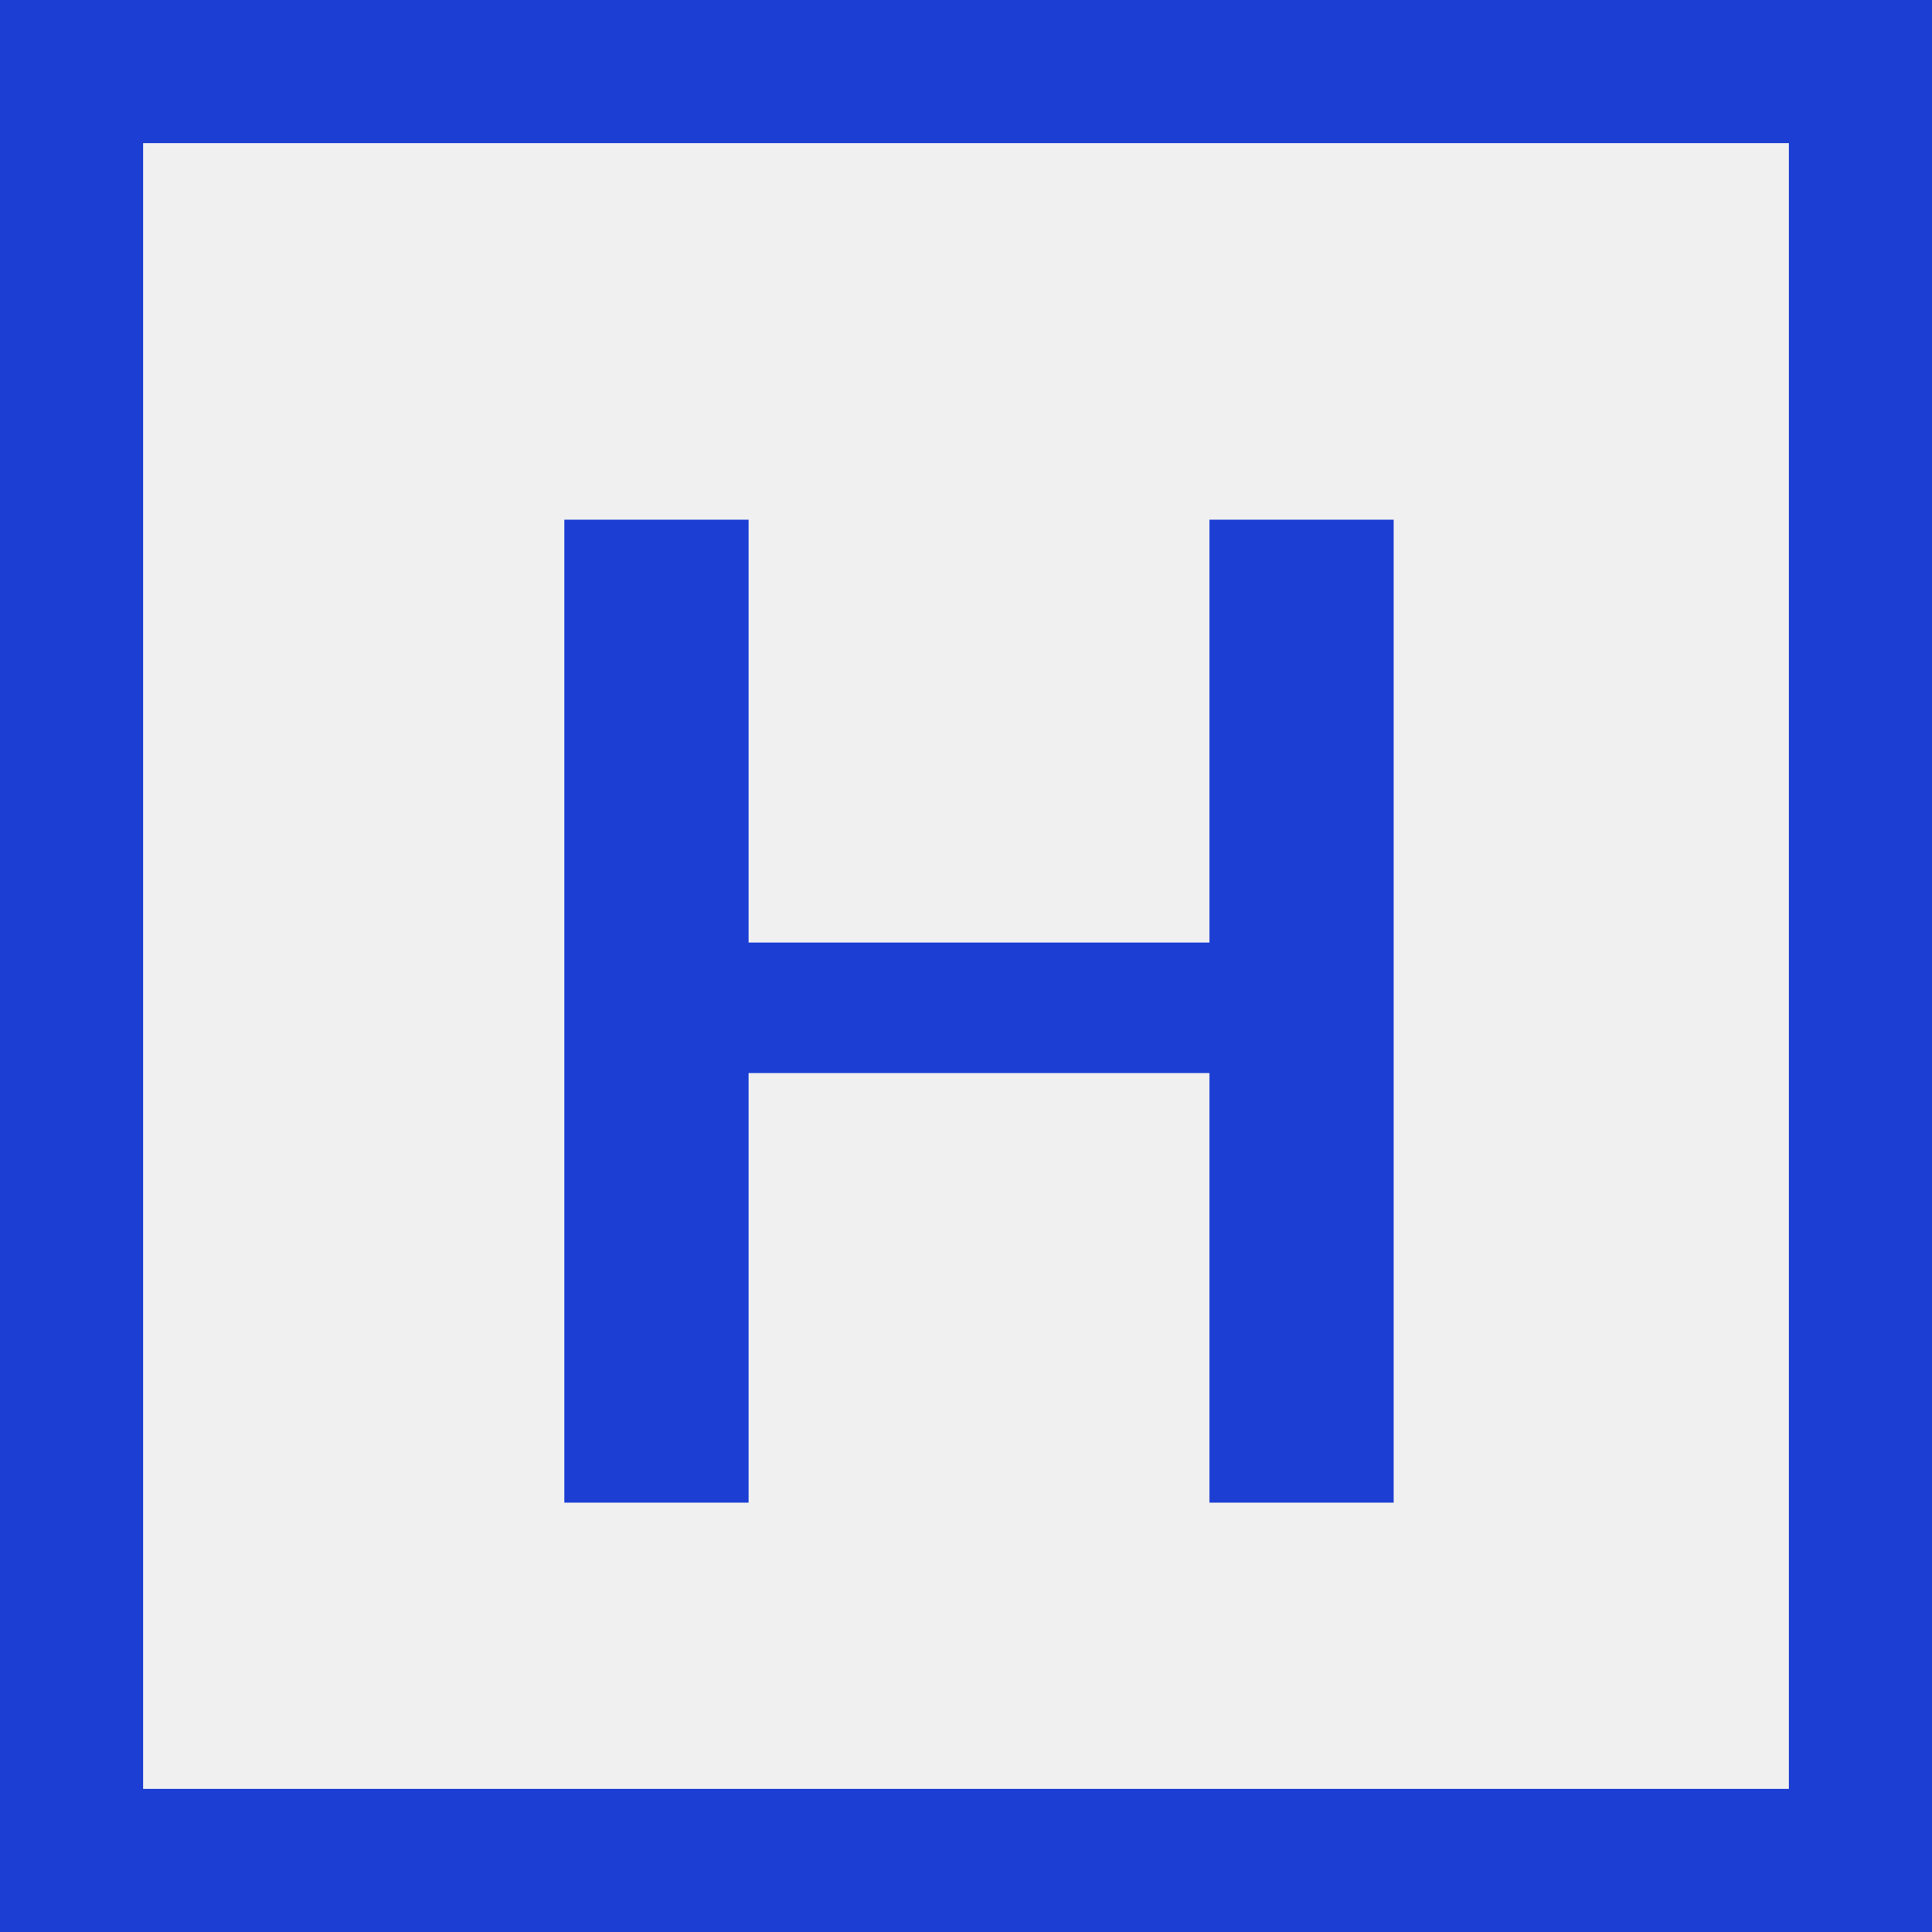
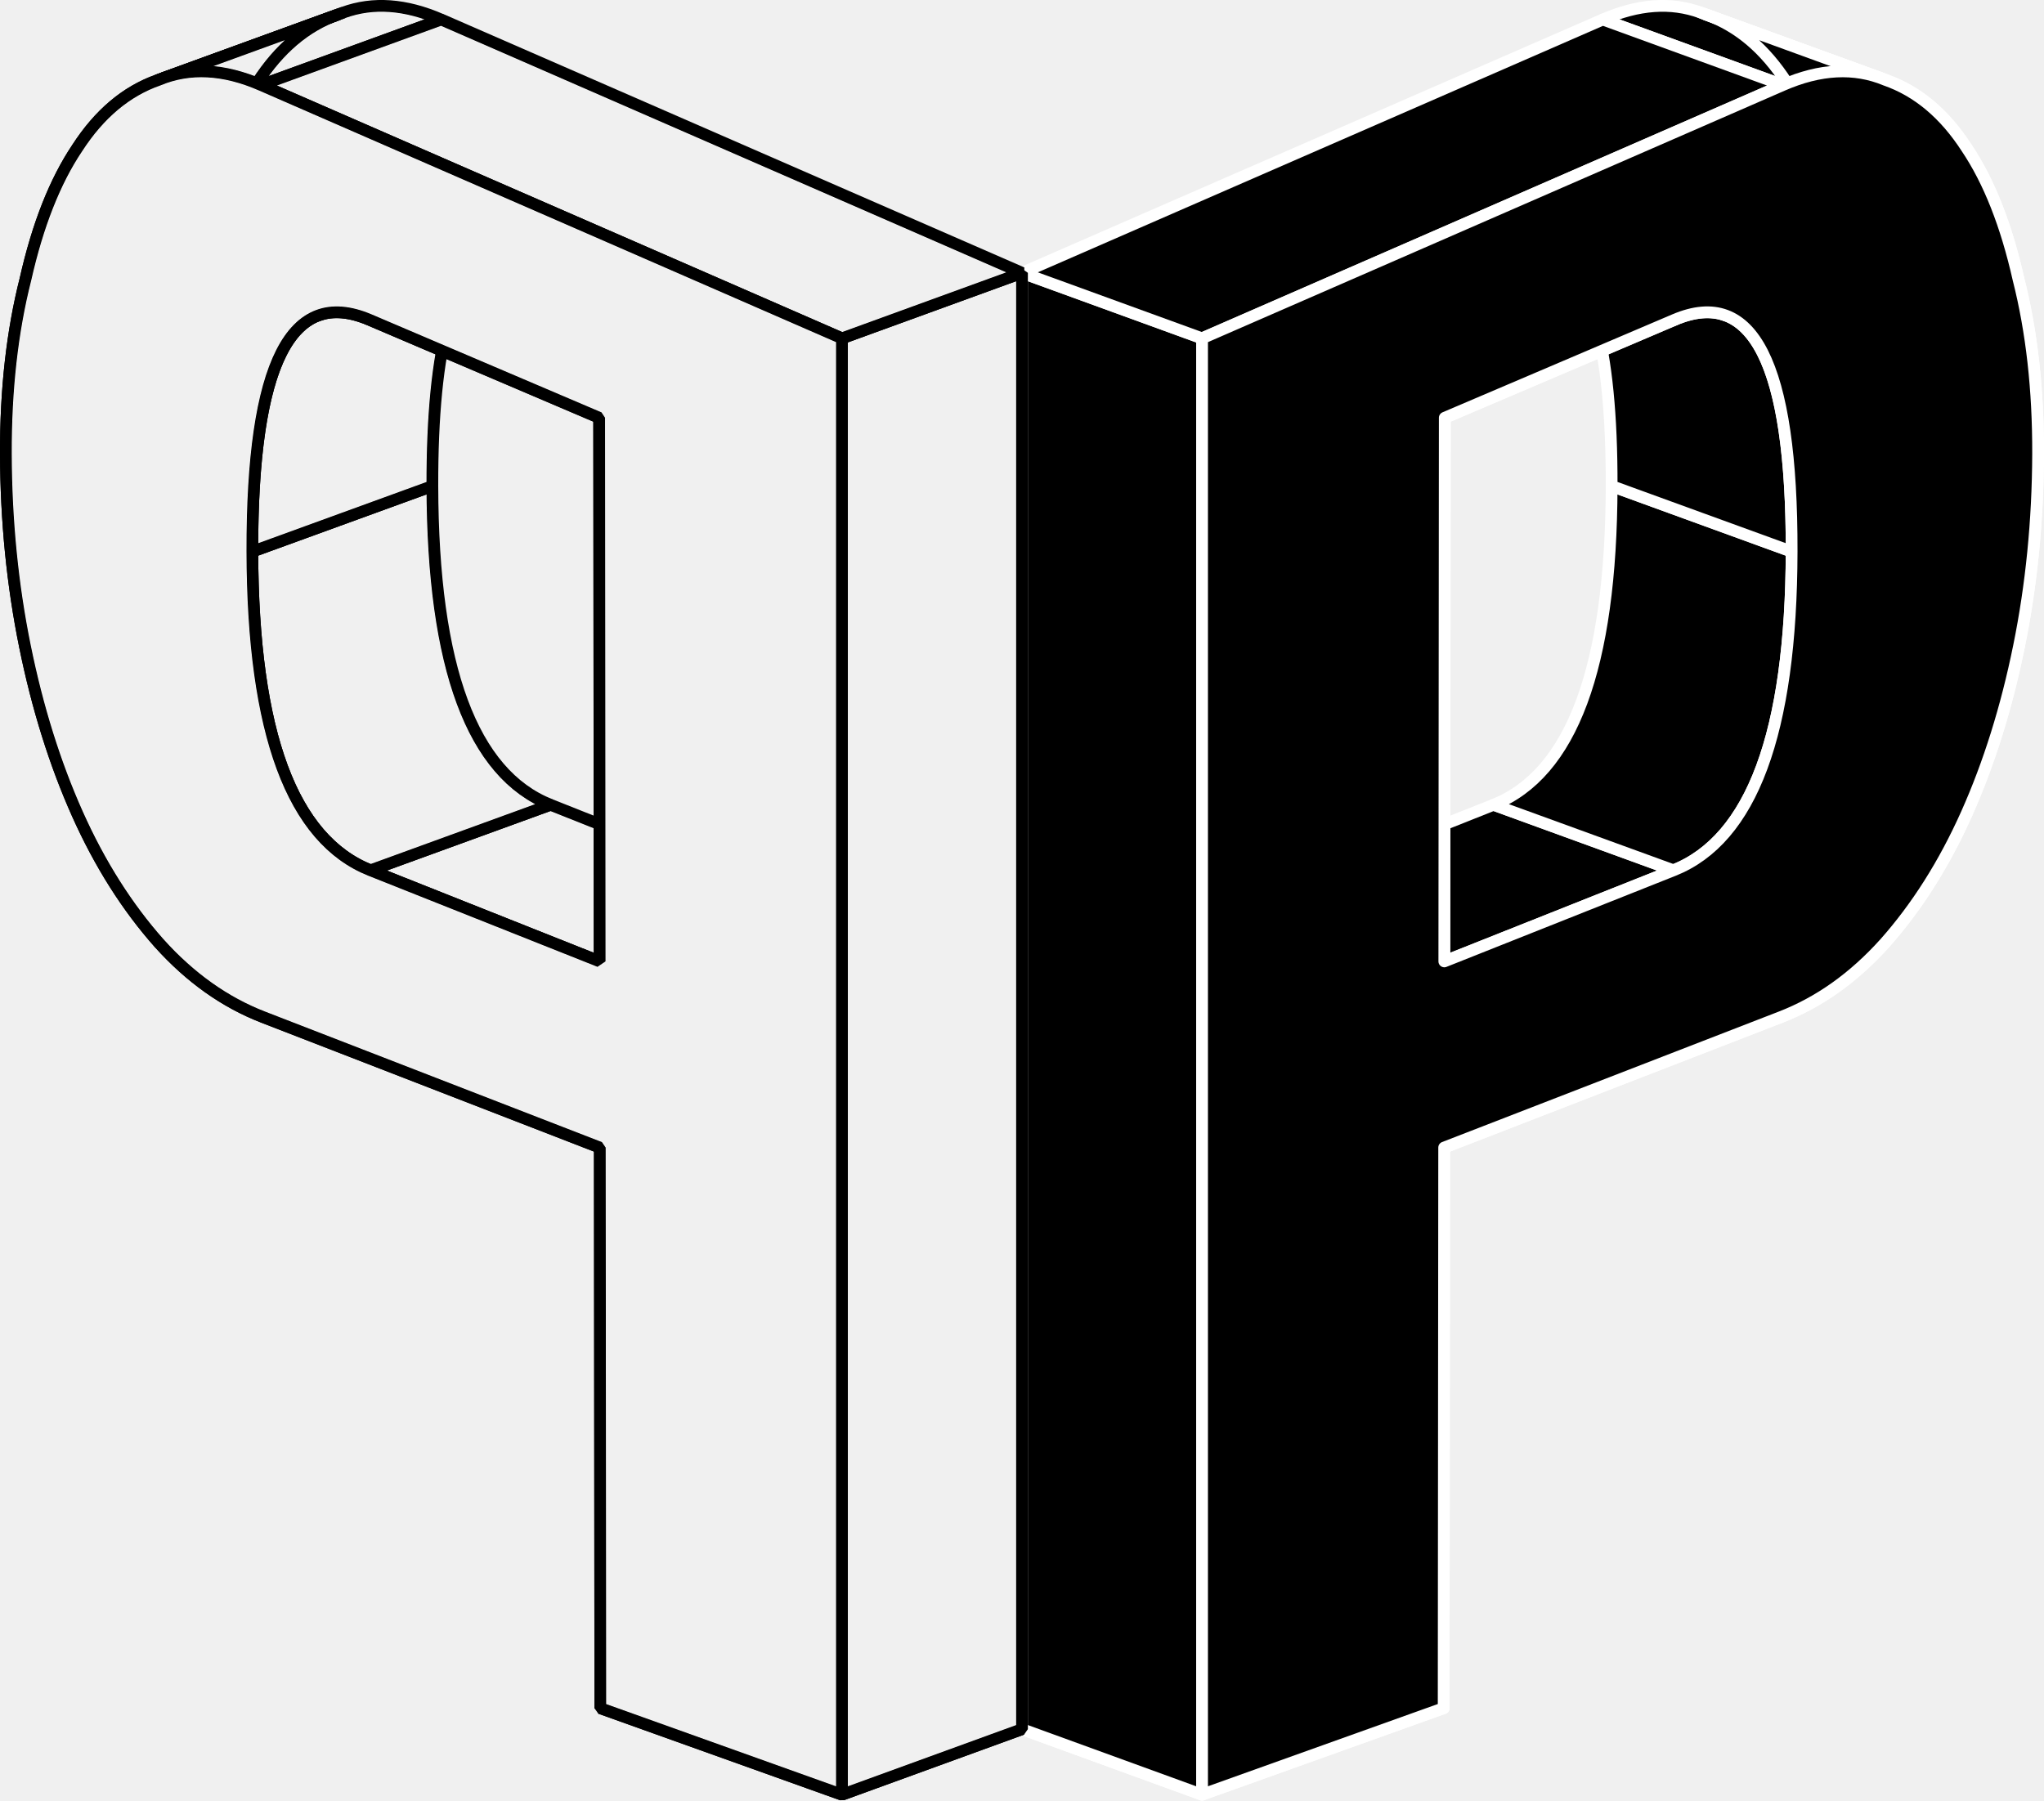
- <svg xmlns="http://www.w3.org/2000/svg" width="54px" height="54px" viewBox="0 0 54 54" version="1.1">
-   <defs />
-   <g id="Page-1" stroke="none" stroke-width="1" fill="none" fill-rule="evenodd">
-     <g id="logo-mobile">
-       <rect id="Rectangle-6" stroke="#1C3ED3" stroke-width="4" fill-rule="nonzero" x="2" y="2" width="50" height="50" />
-       <polygon id="H" fill="#1C3ED3" points="38.954 42 33.805 42 33.805 29.992 20.923 29.992 20.923 42 15.774 42 15.774 14.526 20.923 14.526 20.923 26.344 33.805 26.344 33.805 14.526 38.954 14.526" />
+ <svg xmlns="http://www.w3.org/2000/svg" width="86.872mm" height="76.533mm" viewBox="0 0 86.872 76.533" version="1.1" id="svg5">
+   <defs id="defs2">
+     <linearGradient id="linearGradient4608">
+       <stop style="stop-color:#ffffff;stop-opacity:1;" offset="0" id="stop4606" />
+     </linearGradient>
+   </defs>
+   <g id="layer1" transform="translate(-105.6342,-26.32383)">
+     <g id="g2730" style="stroke:#ffffff;stroke-width:0.307;stroke-linecap:butt;stroke-dasharray:none;stroke-opacity:1" transform="matrix(1.628355,0,0,1.628355,-107.8144,-19.30986)">
+       <g style="font-weight:bold;font-size:47.048px;font-family:Unispace;-inkscape-font-specification:'Unispace Bold';fill:#000000;stroke:#ffffff;stroke-width:0.307;stroke-linecap:butt;stroke-linejoin:round;stroke-dasharray:none;stroke-opacity:1" id="g2727">
+         <path d="m 177.615,30.245 c 0.926,-0.404 1.778,-0.466 2.552,-0.184 l -4.698,-1.71 c -0.775,-0.282 -1.626,-0.22 -2.553,0.184 z" id="path2685" style="stroke:#ffffff;stroke-width:0.307;stroke-linecap:butt;stroke-dasharray:none;stroke-opacity:1" />
+         <path d="m 180.167,30.061 c 0.041,0.015 0.082,0.031 0.122,0.048 l -4.698,-1.71 c -0.041,-0.017 -0.081,-0.033 -0.122,-0.048 z" id="path2687" style="stroke:#ffffff;stroke-width:0.307;stroke-linecap:butt;stroke-dasharray:none;stroke-opacity:1" />
+         <path d="m 180.289,30.108 c 0.018,0.006 0.035,0.012 0.052,0.018 l -4.698,-1.71 c -0.017,-0.006 -0.035,-0.013 -0.052,-0.018 z" id="path2689" style="stroke:#ffffff;stroke-width:0.307;stroke-linecap:butt;stroke-dasharray:none;stroke-opacity:1" />
+         <path d="m 180.341,30.127 c 0.816,0.297 1.509,0.885 2.076,1.765 l -4.698,-1.71 c -0.568,-0.88 -1.26,-1.468 -2.076,-1.765 z" id="path2691" style="stroke:#ffffff;stroke-width:0.307;stroke-linecap:butt;stroke-dasharray:none;stroke-opacity:1" />
+         <path d="m 182.417,31.892 c 0.581,0.867 1.03,2.006 1.348,3.416 l -4.699,-1.71 c -0.317,-1.41 -0.767,-2.549 -1.347,-3.416 z" id="path2693" style="stroke:#ffffff;stroke-width:0.307;stroke-linecap:butt;stroke-dasharray:none;stroke-opacity:1" />
+         <path d="m 183.765,35.308 c 0.347,1.366 0.518,2.888 0.513,4.566 l -4.699,-1.71 c 0.006,-1.677 -0.166,-3.2 -0.513,-4.566 z" id="path2695" style="stroke:#ffffff;stroke-width:0.307;stroke-linecap:butt;stroke-dasharray:none;stroke-opacity:1" />
+         <path d="m 184.278,39.873 c -0.006,1.742 -0.172,3.418 -0.499,5.025 l -4.698,-1.71 c 0.326,-1.607 0.492,-3.283 0.498,-5.025 z" id="path2697" style="stroke:#ffffff;stroke-width:0.307;stroke-linecap:butt;stroke-dasharray:none;stroke-opacity:1" />
+         <path d="m 183.779,44.898 c -0.326,1.604 -0.783,3.062 -1.368,4.371 l -4.699,-1.71 c 0.586,-1.31 1.042,-2.767 1.369,-4.371 z" id="path2699" style="stroke:#ffffff;stroke-width:0.307;stroke-linecap:butt;stroke-dasharray:none;stroke-opacity:1" />
+         <path d="m 182.411,49.27 c -0.585,1.306 -1.297,2.432 -2.137,3.377 l -4.698,-1.71 c 0.839,-0.945 1.552,-2.071 2.136,-3.377 z" id="path2701" style="stroke:#ffffff;stroke-width:0.307;stroke-linecap:butt;stroke-dasharray:none;stroke-opacity:1" />
+         <path d="m 180.274,52.646 c -0.807,0.898 -1.712,1.54 -2.712,1.928 l -4.699,-1.71 c 1.001,-0.388 1.905,-1.03 2.713,-1.928 z" id="path2703" style="stroke:#ffffff;stroke-width:0.307;stroke-linecap:butt;stroke-dasharray:none;stroke-opacity:1" />
+         <path d="m 177.562,54.575 -8.787,3.405 -4.698,-1.71 8.786,-3.405 z" id="path2705" style="stroke:#ffffff;stroke-width:0.307;stroke-linecap:butt;stroke-dasharray:none;stroke-opacity:1" />
+         <path d="m 168.775,57.98 -0.013,14.634 -4.699,-1.71 0.014,-14.634 z" id="path2707" style="stroke:#ffffff;stroke-width:0.307;stroke-linecap:butt;stroke-dasharray:none;stroke-opacity:1" />
+         <path d="m 168.762,72.614 -6.306,2.257 -4.699,-1.71 6.306,-2.257 z" id="path2709" style="stroke:#ffffff;stroke-width:0.307;stroke-linecap:butt;stroke-dasharray:none;stroke-opacity:1" />
+         <path d="M 162.456,74.871 V 36.856 l -4.699,-1.71 v 38.015 z" id="path2711" style="stroke:#ffffff;stroke-width:0.307;stroke-linecap:butt;stroke-dasharray:none;stroke-opacity:1" />
+         <path d="m 162.456,36.856 15.159,-6.612 -4.699,-1.71 -15.159,6.612 z" id="path2713" style="stroke:#ffffff;stroke-width:0.307;stroke-linecap:butt;stroke-dasharray:none;stroke-opacity:1" />
+         <path d="m 168.78,53.12 5.982,-2.378 -4.698,-1.71 -5.983,2.378 z" id="path2715" style="stroke:#ffffff;stroke-width:0.307;stroke-linecap:butt;stroke-dasharray:none;stroke-opacity:1" />
+         <path d="m 174.762,50.742 c 2.041,-0.811 3.073,-3.584 3.083,-8.32 l -4.698,-1.71 c -0.011,4.735 -1.043,7.509 -3.083,8.32 z" id="path2717" style="stroke:#ffffff;stroke-width:0.307;stroke-linecap:butt;stroke-dasharray:none;stroke-opacity:1" />
+         <path d="m 177.845,42.422 c 0.009,-3.689 -0.568,-5.744 -1.725,-6.165 l -4.699,-1.71 c 1.157,0.421 1.734,2.476 1.726,6.165 z" id="path2719" style="stroke:#ffffff;stroke-width:0.307;stroke-linecap:butt;stroke-dasharray:none;stroke-opacity:1" />
+         <path d="m 176.12,36.258 c -0.381,-0.139 -0.825,-0.1 -1.332,0.116 l -4.699,-1.71 c 0.507,-0.216 0.951,-0.255 1.332,-0.116 z" id="path2721" style="stroke:#ffffff;stroke-width:0.307;stroke-linecap:butt;stroke-dasharray:none;stroke-opacity:1" />
+         <path d="m 174.788,36.374 -5.995,2.556 -4.699,-1.71 5.995,-2.556 z" id="path2723" style="stroke:#ffffff;stroke-width:0.307;stroke-linecap:butt;stroke-dasharray:none;stroke-opacity:1" />
+         <path d="M 168.793,38.93 168.78,53.12 164.081,51.41 164.094,37.219 Z" id="path2725" style="stroke:#ffffff;stroke-width:0.307;stroke-linecap:butt;stroke-dasharray:none;stroke-opacity:1" />
+       </g>
+       <path id="path1834" style="font-weight:bold;font-size:47.048px;font-family:Unispace;-inkscape-font-specification:'Unispace Bold';fill:#000000;stroke:#ffffff;stroke-width:0.307;stroke-linecap:butt;stroke-linejoin:round;stroke-dasharray:none;stroke-opacity:1" d="m 177.615,30.245 c 0.975,-0.425 1.867,-0.472 2.674,-0.137 0.839,0.291 1.548,0.885 2.128,1.783 0.581,0.867 1.03,2.006 1.348,3.416 0.347,1.366 0.518,2.888 0.513,4.566 -0.006,1.742 -0.172,3.418 -0.499,5.025 -0.326,1.604 -0.783,3.062 -1.368,4.371 -0.584,1.306 -1.297,2.432 -2.136,3.377 -0.808,0.898 -1.712,1.541 -2.713,1.928 l -8.786,3.405 -0.013,14.634 -6.306,2.257 0,-38.015 z m -8.835,22.875 5.982,-2.378 c 2.041,-0.811 3.073,-3.584 3.083,-8.32 0.011,-4.904 -1.013,-6.92 -3.058,-6.049 l -5.995,2.556 z" />
+     </g>
+     <g id="g2730-7" transform="matrix(-1.628355,0,0,1.628355,405.9543,-19.30986)" style="mix-blend-mode:darken;fill:#ffffff;fill-opacity:1;stroke:#000000;stroke-width:0.307;stroke-linecap:round;stroke-linejoin:bevel;stroke-dasharray:none;stroke-dashoffset:0;stroke-opacity:1;paint-order:normal">
+       <g style="font-weight:bold;font-size:47.048px;font-family:Unispace;-inkscape-font-specification:'Unispace Bold';fill:#ffffff;fill-opacity:1;stroke:#000000;stroke-width:0.307;stroke-linecap:round;stroke-linejoin:bevel;stroke-dasharray:none;stroke-dashoffset:0;stroke-opacity:1;paint-order:normal" id="g2727-3">
+         <path d="m 177.615,30.245 c 0.926,-0.404 1.778,-0.466 2.552,-0.184 l -4.698,-1.71 c -0.775,-0.282 -1.626,-0.22 -2.553,0.184 z" id="path2685-0" style="fill:#ffffff;fill-opacity:1;stroke:#000000;stroke-width:0.307;stroke-linecap:round;stroke-linejoin:bevel;stroke-dasharray:none;stroke-dashoffset:0;stroke-opacity:1;paint-order:normal" />
+         <path d="m 180.167,30.061 c 0.041,0.015 0.082,0.031 0.122,0.048 l -4.698,-1.71 c -0.041,-0.017 -0.081,-0.033 -0.122,-0.048 z" id="path2687-1" style="fill:#ffffff;fill-opacity:1;stroke:#000000;stroke-width:0.307;stroke-linecap:round;stroke-linejoin:bevel;stroke-dasharray:none;stroke-dashoffset:0;stroke-opacity:1;paint-order:normal" />
+         <path d="m 180.289,30.108 c 0.018,0.006 0.035,0.012 0.052,0.018 l -4.698,-1.71 c -0.017,-0.006 -0.035,-0.013 -0.052,-0.018 z" id="path2689-5" style="fill:#ffffff;fill-opacity:1;stroke:#000000;stroke-width:0.307;stroke-linecap:round;stroke-linejoin:bevel;stroke-dasharray:none;stroke-dashoffset:0;stroke-opacity:1;paint-order:normal" />
+         <path d="m 180.341,30.127 c 0.816,0.297 1.509,0.885 2.076,1.765 l -4.698,-1.71 c -0.568,-0.88 -1.26,-1.468 -2.076,-1.765 z" id="path2691-6" style="fill:#ffffff;fill-opacity:1;stroke:#000000;stroke-width:0.307;stroke-linecap:round;stroke-linejoin:bevel;stroke-dasharray:none;stroke-dashoffset:0;stroke-opacity:1;paint-order:normal" />
+         <path d="m 182.417,31.892 c 0.581,0.867 1.03,2.006 1.348,3.416 l -4.699,-1.71 c -0.317,-1.41 -0.767,-2.549 -1.347,-3.416 z" id="path2693-7" style="fill:#ffffff;fill-opacity:1;stroke:#000000;stroke-width:0.307;stroke-linecap:round;stroke-linejoin:bevel;stroke-dasharray:none;stroke-dashoffset:0;stroke-opacity:1;paint-order:normal" />
+         <path d="m 183.765,35.308 c 0.347,1.366 0.518,2.888 0.513,4.566 l -4.699,-1.71 c 0.006,-1.677 -0.166,-3.2 -0.513,-4.566 z" id="path2695-6" style="fill:#ffffff;fill-opacity:1;stroke:#000000;stroke-width:0.307;stroke-linecap:round;stroke-linejoin:bevel;stroke-dasharray:none;stroke-dashoffset:0;stroke-opacity:1;paint-order:normal" />
+         <path d="m 184.278,39.873 c -0.006,1.742 -0.172,3.418 -0.499,5.025 l -4.698,-1.71 c 0.326,-1.607 0.492,-3.283 0.498,-5.025 z" id="path2697-9" style="fill:#ffffff;fill-opacity:1;stroke:#000000;stroke-width:0.307;stroke-linecap:round;stroke-linejoin:bevel;stroke-dasharray:none;stroke-dashoffset:0;stroke-opacity:1;paint-order:normal" />
+         <path d="m 183.779,44.898 c -0.326,1.604 -0.783,3.062 -1.368,4.371 l -4.699,-1.71 c 0.586,-1.31 1.042,-2.767 1.369,-4.371 z" id="path2699-9" style="fill:#ffffff;fill-opacity:1;stroke:#000000;stroke-width:0.307;stroke-linecap:round;stroke-linejoin:bevel;stroke-dasharray:none;stroke-dashoffset:0;stroke-opacity:1;paint-order:normal" />
+         <path d="m 182.411,49.27 c -0.585,1.306 -1.297,2.432 -2.137,3.377 l -4.698,-1.71 c 0.839,-0.945 1.552,-2.071 2.136,-3.377 z" id="path2701-6" style="fill:#ffffff;fill-opacity:1;stroke:#000000;stroke-width:0.307;stroke-linecap:round;stroke-linejoin:bevel;stroke-dasharray:none;stroke-dashoffset:0;stroke-opacity:1;paint-order:normal" />
+         <path d="m 180.274,52.646 c -0.807,0.898 -1.712,1.54 -2.712,1.928 l -4.699,-1.71 c 1.001,-0.388 1.905,-1.03 2.713,-1.928 z" id="path2703-6" style="fill:#ffffff;fill-opacity:1;stroke:#000000;stroke-width:0.307;stroke-linecap:round;stroke-linejoin:bevel;stroke-dasharray:none;stroke-dashoffset:0;stroke-opacity:1;paint-order:normal" />
+         <path d="m 177.562,54.575 -8.787,3.405 -4.698,-1.71 8.786,-3.405 z" id="path2705-9" style="fill:#ffffff;fill-opacity:1;stroke:#000000;stroke-width:0.307;stroke-linecap:round;stroke-linejoin:bevel;stroke-dasharray:none;stroke-dashoffset:0;stroke-opacity:1;paint-order:normal" />
+         <path d="m 168.775,57.98 -0.013,14.634 -4.699,-1.71 0.014,-14.634 z" id="path2707-5" style="fill:#ffffff;fill-opacity:1;stroke:#000000;stroke-width:0.307;stroke-linecap:round;stroke-linejoin:bevel;stroke-dasharray:none;stroke-dashoffset:0;stroke-opacity:1;paint-order:normal" />
+         <path d="m 168.762,72.614 -6.306,2.257 -4.699,-1.71 6.306,-2.257 z" id="path2709-6" style="fill:#ffffff;fill-opacity:1;stroke:#000000;stroke-width:0.307;stroke-linecap:round;stroke-linejoin:bevel;stroke-dasharray:none;stroke-dashoffset:0;stroke-opacity:1;paint-order:normal" />
+         <path d="M 162.456,74.871 V 36.856 l -4.699,-1.71 v 38.015 z" id="path2711-2" style="fill:#ffffff;fill-opacity:1;stroke:#000000;stroke-width:0.307;stroke-linecap:round;stroke-linejoin:bevel;stroke-dasharray:none;stroke-dashoffset:0;stroke-opacity:1;paint-order:normal" />
+         <path d="m 162.456,36.856 15.159,-6.612 -4.699,-1.71 -15.159,6.612 z" id="path2713-3" style="fill:#ffffff;fill-opacity:1;stroke:#000000;stroke-width:0.307;stroke-linecap:round;stroke-linejoin:bevel;stroke-dasharray:none;stroke-dashoffset:0;stroke-opacity:1;paint-order:normal" />
+         <path d="m 168.78,53.12 5.982,-2.378 -4.698,-1.71 -5.983,2.378 z" id="path2715-5" style="fill:#ffffff;fill-opacity:1;stroke:#000000;stroke-width:0.307;stroke-linecap:round;stroke-linejoin:bevel;stroke-dasharray:none;stroke-dashoffset:0;stroke-opacity:1;paint-order:normal" />
+         <path d="m 174.762,50.742 c 2.041,-0.811 3.073,-3.584 3.083,-8.32 l -4.698,-1.71 c -0.011,4.735 -1.043,7.509 -3.083,8.32 z" id="path2717-3" style="fill:#ffffff;fill-opacity:1;stroke:#000000;stroke-width:0.307;stroke-linecap:round;stroke-linejoin:bevel;stroke-dasharray:none;stroke-dashoffset:0;stroke-opacity:1;paint-order:normal" />
+         <path d="m 177.845,42.422 c 0.009,-3.689 -0.568,-5.744 -1.725,-6.165 l -4.699,-1.71 c 1.157,0.421 1.734,2.476 1.726,6.165 z" id="path2719-0" style="fill:#ffffff;fill-opacity:1;stroke:#000000;stroke-width:0.307;stroke-linecap:round;stroke-linejoin:bevel;stroke-dasharray:none;stroke-dashoffset:0;stroke-opacity:1;paint-order:normal" />
+         <path d="m 176.12,36.258 c -0.381,-0.139 -0.825,-0.1 -1.332,0.116 l -4.699,-1.71 c 0.507,-0.216 0.951,-0.255 1.332,-0.116 z" id="path2721-4" style="fill:#ffffff;fill-opacity:1;stroke:#000000;stroke-width:0.307;stroke-linecap:round;stroke-linejoin:bevel;stroke-dasharray:none;stroke-dashoffset:0;stroke-opacity:1;paint-order:normal" />
+         <path d="m 174.788,36.374 -5.995,2.556 -4.699,-1.71 5.995,-2.556 z" id="path2723-2" style="fill:#ffffff;fill-opacity:1;stroke:#000000;stroke-width:0.307;stroke-linecap:round;stroke-linejoin:bevel;stroke-dasharray:none;stroke-dashoffset:0;stroke-opacity:1;paint-order:normal" />
+         <path d="M 168.793,38.93 168.78,53.12 164.081,51.41 164.094,37.219 Z" id="path2725-4" style="fill:#ffffff;fill-opacity:1;stroke:#000000;stroke-width:0.307;stroke-linecap:round;stroke-linejoin:bevel;stroke-dasharray:none;stroke-dashoffset:0;stroke-opacity:1;paint-order:normal" />
+       </g>
+       <path id="path1834-5" style="font-weight:bold;font-size:47.048px;font-family:Unispace;-inkscape-font-specification:'Unispace Bold';fill:#ffffff;fill-opacity:1;stroke:#000000;stroke-width:0.307;stroke-linecap:round;stroke-linejoin:bevel;stroke-dasharray:none;stroke-dashoffset:0;stroke-opacity:1;paint-order:normal" d="m 177.615,30.245 c 0.975,-0.425 1.867,-0.472 2.674,-0.137 0.839,0.291 1.548,0.885 2.128,1.783 0.581,0.867 1.03,2.006 1.348,3.416 0.347,1.366 0.518,2.888 0.513,4.566 -0.006,1.742 -0.172,3.418 -0.499,5.025 -0.326,1.604 -0.783,3.062 -1.368,4.371 -0.584,1.306 -1.297,2.432 -2.136,3.377 -0.808,0.898 -1.712,1.541 -2.713,1.928 l -8.786,3.405 -0.013,14.634 -6.306,2.257 0,-38.015 z m -8.835,22.875 5.982,-2.378 c 2.041,-0.811 3.073,-3.584 3.083,-8.32 0.011,-4.904 -1.013,-6.92 -3.058,-6.049 l -5.995,2.556 z" />
    </g>
  </g>
</svg>
